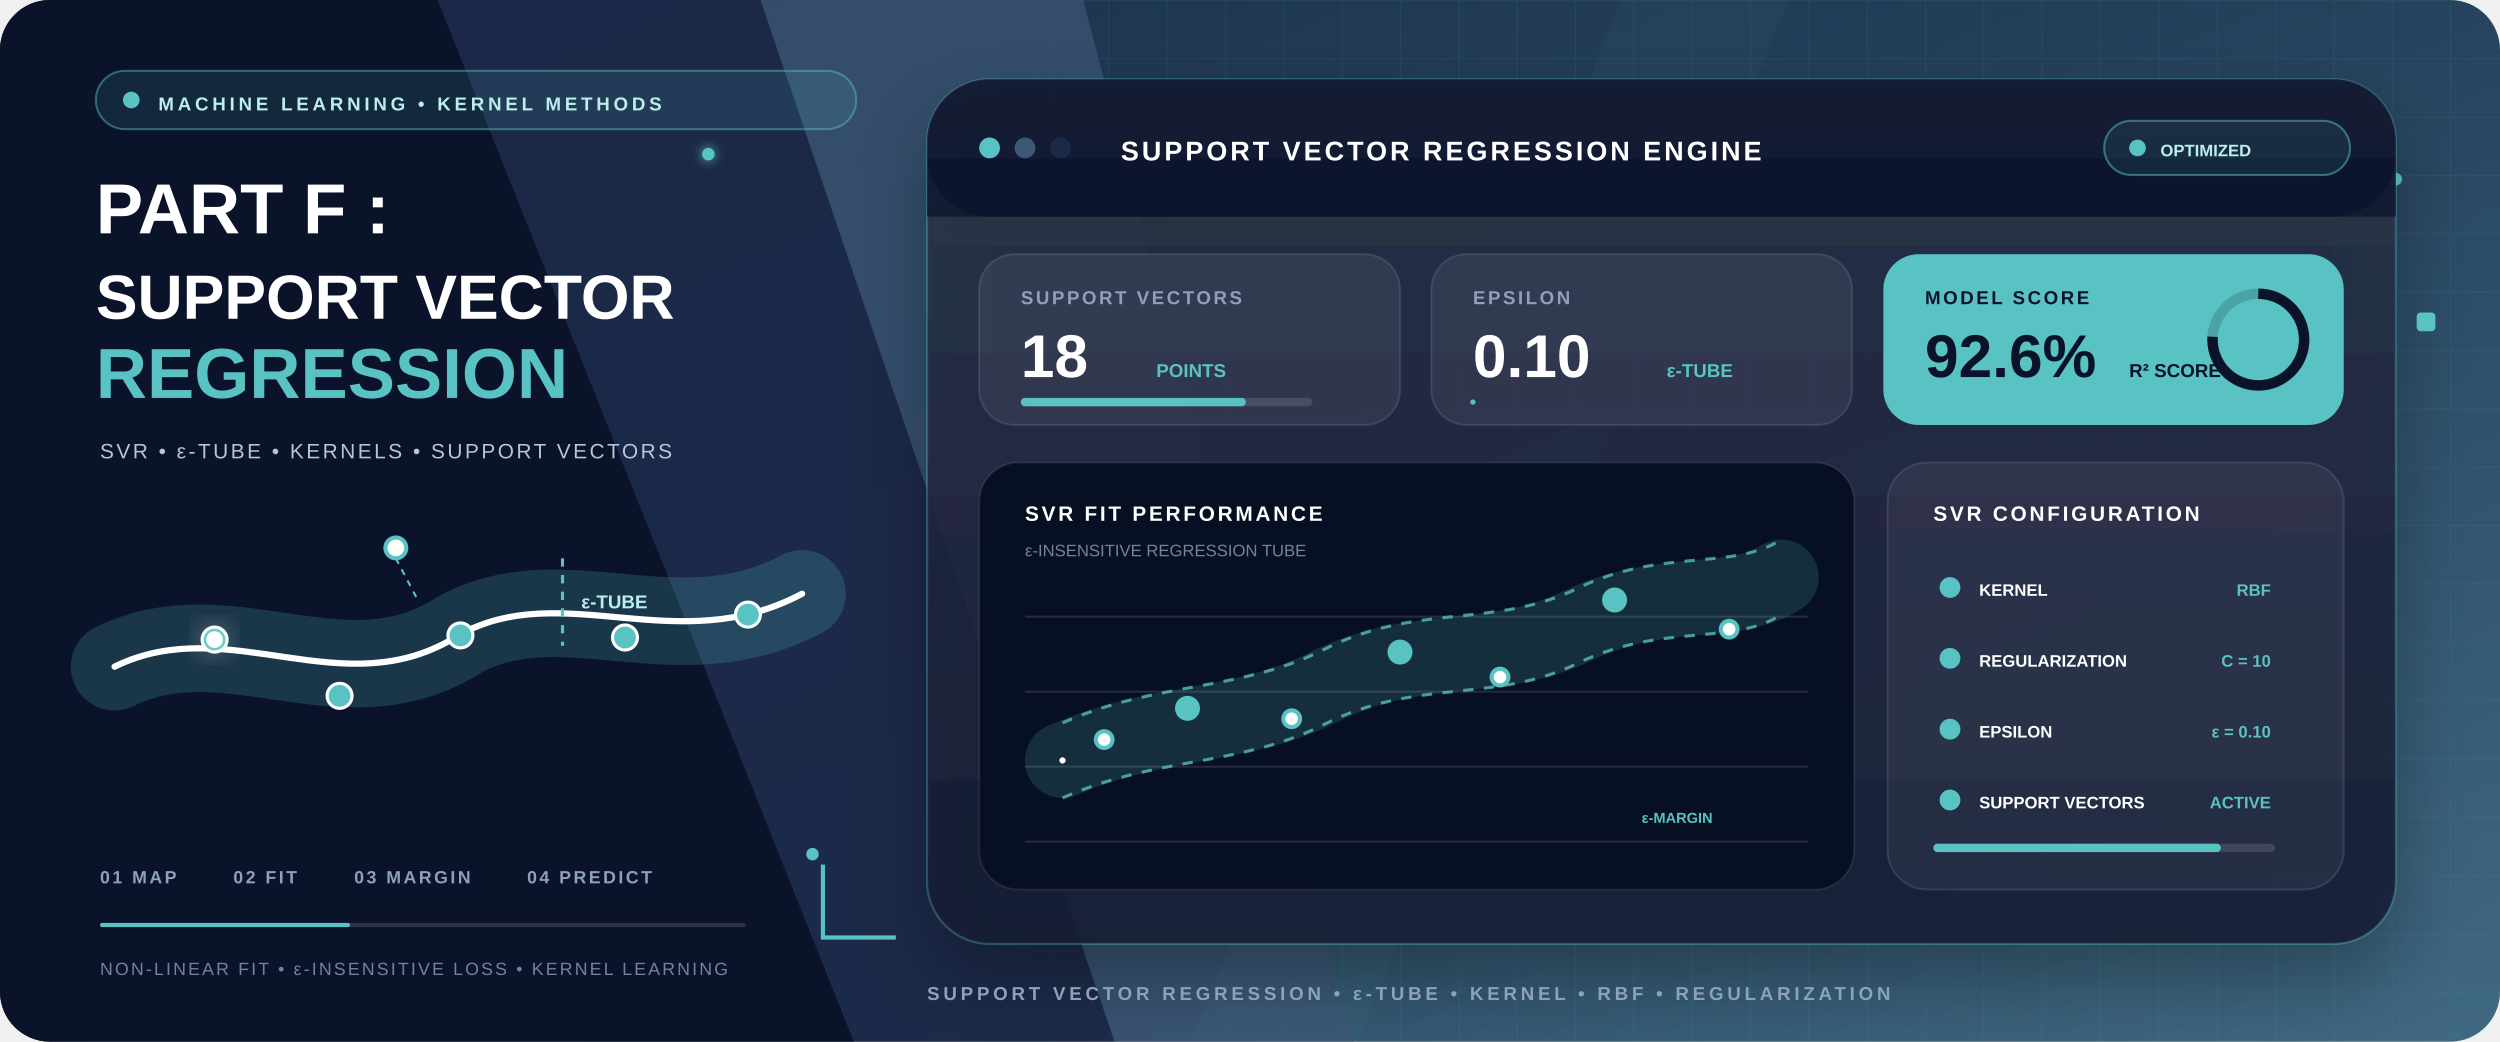
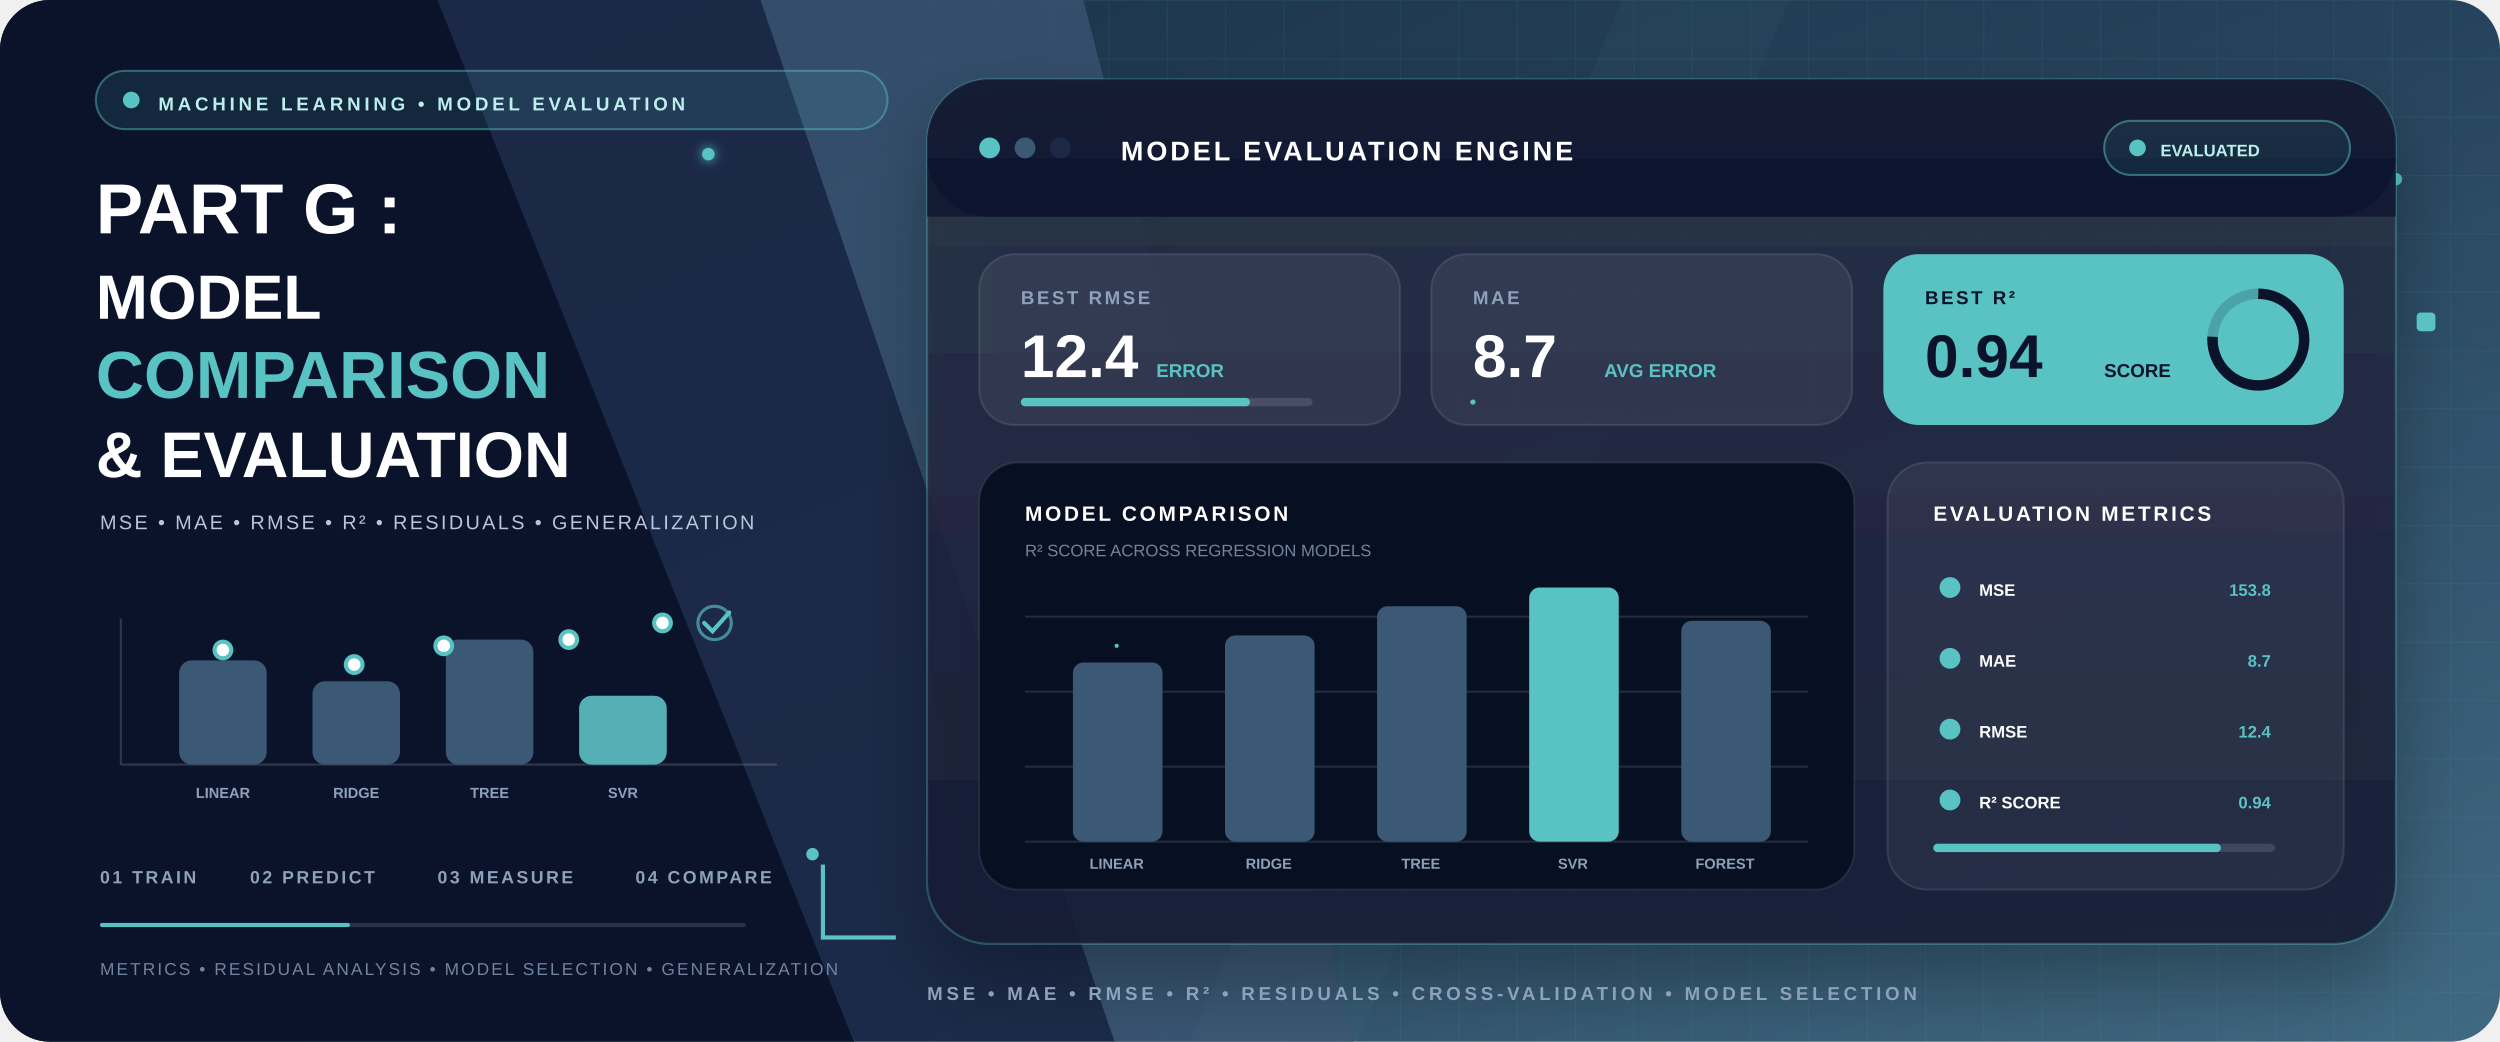
<svg xmlns="http://www.w3.org/2000/svg" width="1200" height="500" viewBox="0 0 1200 500">
  <defs>
    <linearGradient id="bg" x1="0" y1="0" x2="1" y2="1">
      <stop offset="0%" stop-color="#0B132B" />
      <stop offset="48%" stop-color="#1C2948" />
      <stop offset="100%" stop-color="#3B5875" />
    </linearGradient>
    <linearGradient id="cyan" x1="0" y1="0" x2="1" y2="1">
      <stop offset="0%" stop-color="#59C3C3" />
      <stop offset="100%" stop-color="#3B9FA6" />
    </linearGradient>
    <linearGradient id="glass" x1="0" y1="0" x2="0" y2="1">
      <stop offset="0%" stop-color="#FFFFFF" stop-opacity=".13" />
      <stop offset="100%" stop-color="#FFFFFF" stop-opacity=".035" />
    </linearGradient>
    <pattern id="grid" width="28" height="28" patternUnits="userSpaceOnUse">
      <path d="M28 0H0V28" fill="none" stroke="#59C3C3" stroke-opacity=".08" />
    </pattern>
    <filter id="shadow" x="-30%" y="-30%" width="160%" height="180%">
      <feDropShadow dx="0" dy="18" stdDeviation="18" flood-color="#000" flood-opacity=".32" />
    </filter>
    <filter id="glow" x="-100%" y="-100%" width="300%" height="300%">
      <feGaussianBlur stdDeviation="7" result="blur" />
      <feMerge>
        <feMergeNode in="blur" />
        <feMergeNode in="SourceGraphic" />
      </feMerge>
    </filter>
    <filter id="softGlow" x="-100%" y="-100%" width="300%" height="300%">
      <feGaussianBlur stdDeviation="2.5" result="blur" />
      <feMerge>
        <feMergeNode in="blur" />
        <feMergeNode in="SourceGraphic" />
      </feMerge>
    </filter>
    <clipPath id="clip">
      <rect width="1200" height="500" rx="24" />
    </clipPath>
  </defs>
  <g clip-path="url(#clip)">
    <rect width="1200" height="500" fill="url(#bg)" />
    <rect x="430" y="0" width="770" height="500" fill="url(#grid)" />
    <path d="M0 0          H210          L410 500          H0Z" fill="#0B132B" />
    <path d="M210 0          H365          L535 500          H410Z" fill="#1C2948" opacity=".94" />
    <path d="M365 0          H520          L650 500          H535Z" fill="#3B5875" opacity=".82" />
    <path d="M520 0          H1200          V500          H650Z" fill="#59C3C3" opacity=".16" />
    <path d="M820 -100          L900 -100          L610 600          L530 600Z" fill="#59C3C3" opacity=".045">
      <animateTransform attributeName="transform" type="translate" values="-260 0;520 0;-260 0" dur="14s" repeatCount="indefinite" />
    </path>
    <g font-family="Arial, sans-serif">
-       <rect x="46" y="34" width="365" height="28" rx="14" fill="#59C3C3" fill-opacity=".12" stroke="#59C3C3" stroke-opacity=".45" />
+       <rect x="46" y="34" width="380" height="28" rx="14" fill="#59C3C3" fill-opacity=".12" stroke="#59C3C3" stroke-opacity=".45" />
      <circle cx="63" cy="48" r="4" fill="#59C3C3">
        <animate attributeName="r" values="3;4.5;3" dur="4s" repeatCount="indefinite" />
      </circle>
      <text x="76" y="53" font-size="9" font-weight="800" letter-spacing="1.8" fill="#BDEEEE">
-   MACHINE LEARNING • KERNEL METHODS
+   MACHINE LEARNING • MODEL EVALUATION
</text>
      <text x="46" y="112" font-size="34" font-weight="900" fill="#FFFFFF">
-   PART F :
+   PART G :
</text>
      <text x="46" y="153" font-size="30" font-weight="900" fill="#FFFFFF">
-   SUPPORT VECTOR
- </text>
-       <text x="46" y="191" font-size="34" font-weight="900" fill="#59C3C3">
-   REGRESSION
- </text>
-       <text x="48" y="220" font-size="10" letter-spacing="1.2" fill="#B7C6D9">
-   SVR • ε-TUBE • KERNELS • SUPPORT VECTORS
- </text>
-     </g>
-     <g transform="translate(55 285)">
-       <path d="M0 35            C55 8 110 55 165 20            C215 -8 270 32 330 0" fill="none" stroke="#59C3C3" stroke-opacity=".20" stroke-width="42" stroke-linecap="round" />
-       <path d="M0 35            C55 8 110 55 165 20            C215 -8 270 32 330 0" fill="none" stroke="#59C3C3" stroke-opacity=".28" stroke-width="2" stroke-dasharray="7 7" />
-       <path d="M0 35            C55 8 110 55 165 20            C215 -8 270 32 330 0" fill="none" stroke="#FFFFFF" stroke-width="3" stroke-linecap="round" />
-       <g fill="#59C3C3" stroke="#FFFFFF" stroke-width="1.5">
-         <circle cx="48" cy="22" r="6" />
-         <circle cx="108" cy="49" r="6" />
-         <circle cx="166" cy="20" r="6" />
-         <circle cx="245" cy="21" r="6" />
-         <circle cx="304" cy="10" r="6" />
+   MODEL
+ </text>
+       <text x="46" y="191" font-size="32" font-weight="900" fill="#59C3C3">
+   COMPARISON
+ </text>
+       <text x="46" y="229" font-size="31" font-weight="900" fill="#FFFFFF">
+   &amp; EVALUATION
+ </text>
+       <text x="48" y="254" font-size="9.5" letter-spacing="1.15" fill="#B7C6D9">
+   MSE • MAE • RMSE • R² • RESIDUALS • GENERALIZATION
+ </text>
+     </g>
+     <g transform="translate(58 282)">
+       <line x1="0" y1="85" x2="315" y2="85" stroke="#FFFFFF" stroke-opacity=".16" />
+       <line x1="0" y1="15" x2="0" y2="85" stroke="#FFFFFF" stroke-opacity=".16" />
+       <g fill="#3B5875">
+         <rect x="28" y="35" width="42" height="50" rx="6">
+           <animate attributeName="height" values="35;50;42;50" dur="4s" repeatCount="indefinite" />
+           <animate attributeName="y" values="50;35;43;35" dur="4s" repeatCount="indefinite" />
+         </rect>
+         <rect x="92" y="45" width="42" height="40" rx="6">
+           <animate attributeName="height" values="28;40;34;40" dur="4.5s" repeatCount="indefinite" />
+           <animate attributeName="y" values="57;45;51;45" dur="4.5s" repeatCount="indefinite" />
+         </rect>
+         <rect x="156" y="25" width="42" height="60" rx="6">
+           <animate attributeName="height" values="45;60;52;60" dur="4.2s" repeatCount="indefinite" />
+           <animate attributeName="y" values="40;25;33;25" dur="4.2s" repeatCount="indefinite" />
+         </rect>
+         <rect x="220" y="52" width="42" height="33" rx="6">
+           <animate attributeName="height" values="24;33;29;33" dur="4.7s" repeatCount="indefinite" />
+           <animate attributeName="y" values="61;52;56;52" dur="4.7s" repeatCount="indefinite" />
+         </rect>
      </g>
-       <circle cx="135" cy="-22" r="5" fill="#FFFFFF" stroke="#59C3C3" stroke-width="2" />
-       <line x1="135" y1="-17" x2="145" y2="2" stroke="#59C3C3" stroke-width="1" stroke-dasharray="3 3" />
-       <line x1="215" y1="-17" x2="215" y2="25" stroke="#59C3C3" stroke-width="1.5" stroke-dasharray="4 4" />
-       <text x="224" y="7" font-family="Arial" font-size="9" font-weight="800" fill="#BDEEEE">
-     ε-TUBE
-   </text>
-       <circle cx="48" cy="22" r="4" fill="#FFFFFF" filter="url(#glow)">
-         <animate attributeName="cx" values="48;108;166;245;304;48" dur="6s" repeatCount="indefinite" />
+       <rect x="220" y="52" width="42" height="33" rx="6" fill="#59C3C3" opacity=".82" />
+       <path d="M49 30            C90 43 112 37 155 28            C195 18 225 25 260 17" fill="none" stroke="#59C3C3" stroke-width="2.5" stroke-linecap="round" stroke-dasharray="0 260">
+         <animate attributeName="stroke-dasharray" values="0 260;260 0" dur="5s" repeatCount="indefinite" />
+       </path>
+       <g fill="#FFFFFF" stroke="#59C3C3" stroke-width="2">
+         <circle cx="49" cy="30" r="4" />
+         <circle cx="112" cy="37" r="4" />
+         <circle cx="155" cy="28" r="4" />
+         <circle cx="215" cy="25" r="4" />
+         <circle cx="260" cy="17" r="4" />
+       </g>
+       <g font-family="Arial" font-size="7" font-weight="800" fill="#8EA1BB" text-anchor="middle">
+         <text x="49" y="101">LINEAR</text>
+         <text x="113" y="101">RIDGE</text>
+         <text x="177" y="101">TREE</text>
+         <text x="241" y="101">SVR</text>
+       </g>
+       <circle cx="285" cy="17" r="8" fill="none" stroke="#59C3C3" stroke-width="1.5" opacity=".65">
+         <animate attributeName="r" values="6;10;6" dur="3s" repeatCount="indefinite" />
      </circle>
+       <path d="M280 17 L284 21 L292 12" fill="none" stroke="#59C3C3" stroke-width="2" stroke-linecap="round" />
    </g>
    <g font-family="Arial, sans-serif">
      <text x="48" y="424" font-size="8.5" font-weight="800" letter-spacing="1.2" fill="#8EA1BB">
-   01 MAP
- </text>
-       <text x="112" y="424" font-size="8.5" font-weight="800" letter-spacing="1.2" fill="#8EA1BB">
-   02 FIT
- </text>
-       <text x="170" y="424" font-size="8.5" font-weight="800" letter-spacing="1.2" fill="#8EA1BB">
-   03 MARGIN
- </text>
-       <text x="253" y="424" font-size="8.5" font-weight="800" letter-spacing="1.2" fill="#8EA1BB">
-   04 PREDICT
+   01 TRAIN
+ </text>
+       <text x="120" y="424" font-size="8.5" font-weight="800" letter-spacing="1.2" fill="#8EA1BB">
+   02 PREDICT
+ </text>
+       <text x="210" y="424" font-size="8.5" font-weight="800" letter-spacing="1.2" fill="#8EA1BB">
+   03 MEASURE
+ </text>
+       <text x="305" y="424" font-size="8.5" font-weight="800" letter-spacing="1.2" fill="#8EA1BB">
+   04 COMPARE
</text>
      <rect x="48" y="443" width="310" height="2" rx="1" fill="#FFFFFF" opacity=".13" />
      <rect x="48" y="443" width="120" height="2" rx="1" fill="#59C3C3">
        <animate attributeName="width" values="40;280;120" dur="5s" repeatCount="indefinite" />
      </rect>
-       <text x="48" y="468" font-size="8.5" letter-spacing="1.05" fill="#71849D">
-   NON-LINEAR FIT • ε-INSENSITIVE LOSS • KERNEL LEARNING
+       <text x="48" y="468" font-size="8.3" letter-spacing="1" fill="#71849D">
+   METRICS • RESIDUAL ANALYSIS • MODEL SELECTION • GENERALIZATION
</text>
    </g>
    <circle cx="340" cy="74" r="3" fill="#59C3C3" filter="url(#softGlow)">
      <animate attributeName="cy" values="74;62;74" dur="5s" repeatCount="indefinite" />
    </circle>
    <circle cx="390" cy="410" r="3" fill="#59C3C3">
      <animate attributeName="r" values="2;4;2" dur="4.5s" repeatCount="indefinite" />
    </circle>
    <circle cx="1150" cy="86" r="3" fill="#59C3C3">
      <animate attributeName="cx" values="1150;1138;1150" dur="5s" repeatCount="indefinite" />
    </circle>
    <g filter="url(#shadow)">
      <rect x="445" y="38" width="705" height="415" rx="30" fill="#0B132B" fill-opacity=".88" stroke="#59C3C3" stroke-opacity=".28" />
      <rect x="445" y="38" width="705" height="415" rx="30" fill="url(#glass)" />
    </g>
    <rect x="445" y="38" width="705" height="66" rx="30" fill="#0B132B" fill-opacity=".72" />
    <rect x="445" y="76" width="705" height="28" fill="#0B132B" fill-opacity=".72" />
    <circle cx="475" cy="71" r="5" fill="#59C3C3" />
    <circle cx="492" cy="71" r="5" fill="#3B5875" />
    <circle cx="509" cy="71" r="5" fill="#1C2948" />
    <text x="538" y="77" font-family="Arial" font-size="13" font-weight="800" letter-spacing="1.4" fill="#FFFFFF">
-   SUPPORT VECTOR REGRESSION ENGINE
+   MODEL EVALUATION ENGINE
</text>
    <rect x="1010" y="58" width="118" height="26" rx="13" fill="#59C3C3" fill-opacity=".11" stroke="#59C3C3" stroke-opacity=".5" />
    <circle cx="1026" cy="71" r="4" fill="#59C3C3">
      <animate attributeName="opacity" values=".45;1;.45" dur="3s" repeatCount="indefinite" />
    </circle>
    <text x="1037" y="75" font-family="Arial" font-size="8" font-weight="800" fill="#BDEEEE">
-   OPTIMIZED
+   EVALUATED
</text>
    <g font-family="Arial, sans-serif">
      <rect x="470" y="122" width="202" height="82" rx="17" fill="#FFFFFF" fill-opacity=".07" stroke="#FFFFFF" stroke-opacity=".10" />
      <text x="490" y="146" font-size="9" font-weight="800" letter-spacing="1.2" fill="#8EA1BB">
-   SUPPORT VECTORS
+   BEST RMSE
</text>
      <text x="490" y="181" font-size="29" font-weight="900" fill="#FFFFFF">
-   18
+   12.4
</text>
      <text x="555" y="181" font-size="9" font-weight="800" fill="#59C3C3">
-   POINTS
+   ERROR
</text>
      <rect x="490" y="191" width="140" height="4" rx="2" fill="#FFFFFF" opacity=".12" />
-       <rect x="490" y="191" width="108" height="4" rx="2" fill="#59C3C3">
-         <animate attributeName="width" values="40;128;108" dur="5s" repeatCount="indefinite" />
+       <rect x="490" y="191" width="110" height="4" rx="2" fill="#59C3C3">
+         <animate attributeName="width" values="45;125;110" dur="5s" repeatCount="indefinite" />
      </rect>
      <rect x="687" y="122" width="202" height="82" rx="17" fill="#FFFFFF" fill-opacity=".07" stroke="#FFFFFF" stroke-opacity=".10" />
      <text x="707" y="146" font-size="9" font-weight="800" letter-spacing="1.2" fill="#8EA1BB">
-   EPSILON
+   MAE
</text>
      <text x="707" y="181" font-size="29" font-weight="900" fill="#FFFFFF">
-   0.10
- </text>
-       <text x="800" y="181" font-size="9" font-weight="800" fill="#59C3C3">
-   ε-TUBE
- </text>
-       <path d="M707 193          L735 180          L765 187          L797 169          L830 178          L852 163" fill="none" stroke="#59C3C3" stroke-width="2.5" stroke-linecap="round" stroke-linejoin="round" stroke-dasharray="0 180">
+   8.7
+ </text>
+       <text x="770" y="181" font-size="9" font-weight="800" fill="#59C3C3">
+   AVG ERROR
+ </text>
+       <path d="M707 193          L735 181          L765 188          L797 169          L830 178          L852 163" fill="none" stroke="#59C3C3" stroke-width="2.5" stroke-linecap="round" stroke-linejoin="round" stroke-dasharray="0 180">
        <animate attributeName="stroke-dasharray" values="0 180;180 0" dur="6s" repeatCount="indefinite" />
      </path>
      <rect x="904" y="122" width="221" height="82" rx="17" fill="#59C3C3" />
      <text x="924" y="146" font-size="9" font-weight="800" letter-spacing="1.2" fill="#0B132B">
-   MODEL SCORE
+   BEST R²
</text>
      <text x="924" y="181" font-size="29" font-weight="900" fill="#0B132B">
-   92.6%
- </text>
-       <text x="1022" y="181" font-size="9" font-weight="800" fill="#0B132B">
-   R² SCORE
+   0.94
+ </text>
+       <text x="1010" y="181" font-size="9" font-weight="800" fill="#0B132B">
+   SCORE
</text>
      <circle cx="1084" cy="163" r="22" fill="none" stroke="#0B132B" stroke-opacity=".18" stroke-width="5" />
      <circle cx="1084" cy="163" r="22" fill="none" stroke="#0B132B" stroke-width="5" stroke-dasharray="105 138" transform="rotate(-90 1084 163)">
        <animate attributeName="stroke-dasharray" values="30 138;106 138;82 138" dur="5s" repeatCount="indefinite" />
      </circle>
    </g>
    <rect x="470" y="222" width="420" height="205" rx="19" fill="#071022" stroke="#FFFFFF" stroke-opacity=".08" />
    <text x="492" y="250" font-family="Arial" font-size="10" font-weight="800" letter-spacing="1.3" fill="#FFFFFF">
-   SVR FIT PERFORMANCE
+   MODEL COMPARISON
</text>
    <text x="492" y="267" font-family="Arial" font-size="8" fill="#71849D">
-   ε-INSENSITIVE REGRESSION TUBE
+   R² SCORE ACROSS REGRESSION MODELS
</text>
    <g opacity=".12" stroke="#FFFFFF">
      <line x1="492" y1="296" x2="868" y2="296" />
      <line x1="492" y1="332" x2="868" y2="332" />
      <line x1="492" y1="368" x2="868" y2="368" />
      <line x1="492" y1="404" x2="868" y2="404" />
    </g>
-     <path d="M510 365          C555 345 595 350 635 330          C680 307 718 320 758 300          C798 281 832 292 855 277" fill="none" stroke="#59C3C3" stroke-opacity=".17" stroke-width="36" stroke-linecap="round" />
-     <path d="M510 347          C555 327 595 332 635 312          C680 289 718 302 758 282          C798 263 832 274 855 259" fill="none" stroke="#59C3C3" stroke-width="1.5" stroke-dasharray="5 5" opacity=".75" />
-     <path d="M510 383          C555 363 595 368 635 348          C680 325 718 338 758 318          C798 299 832 310 855 295" fill="none" stroke="#59C3C3" stroke-width="1.5" stroke-dasharray="5 5" opacity=".75" />
-     <path d="M510 365          C555 345 595 350 635 330          C680 307 718 320 758 300          C798 281 832 292 855 277" fill="none" stroke="#FFFFFF" stroke-width="3" stroke-linecap="round" stroke-dasharray="0 420">
-       <animate attributeName="stroke-dasharray" values="0 420;420 0" dur="6s" repeatCount="indefinite" />
+     <g fill="#3B5875">
+       <rect x="515" y="318" width="43" height="86" rx="5">
+         <animate attributeName="height" values="62;86;75;86" dur="4s" repeatCount="indefinite" />
+         <animate attributeName="y" values="342;318;329;318" dur="4s" repeatCount="indefinite" />
+       </rect>
+       <rect x="588" y="305" width="43" height="99" rx="5">
+         <animate attributeName="height" values="72;99;88;99" dur="4.5s" repeatCount="indefinite" />
+         <animate attributeName="y" values="332;305;316;305" dur="4.5s" repeatCount="indefinite" />
+       </rect>
+       <rect x="661" y="291" width="43" height="113" rx="5">
+         <animate attributeName="height" values="84;113;101;113" dur="4.2s" repeatCount="indefinite" />
+         <animate attributeName="y" values="320;291;303;291" dur="4.2s" repeatCount="indefinite" />
+       </rect>
+     </g>
+     <rect x="734" y="282" width="43" height="122" rx="5" fill="#59C3C3">
+       <animate attributeName="height" values="92;122;108;122" dur="4.7s" repeatCount="indefinite" />
+       <animate attributeName="y" values="312;282;296;282" dur="4.7s" repeatCount="indefinite" />
+     </rect>
+     <rect x="807" y="298" width="43" height="106" rx="5" fill="#3B5875">
+       <animate attributeName="height" values="78;106;94;106" dur="4.4s" repeatCount="indefinite" />
+       <animate attributeName="y" values="326;298;310;298" dur="4.4s" repeatCount="indefinite" />
+     </rect>
+     <g font-family="Arial" font-size="7" font-weight="800" fill="#8EA1BB" text-anchor="middle">
+       <text x="536" y="417">LINEAR</text>
+       <text x="609" y="417">RIDGE</text>
+       <text x="682" y="417">TREE</text>
+       <text x="755" y="417">SVR</text>
+       <text x="828" y="417">FOREST</text>
+     </g>
+     <path d="M536 310          C585 300 625 295 682 284          C730 274 770 267 828 278" fill="none" stroke="#59C3C3" stroke-width="2" stroke-linecap="round" stroke-dasharray="0 330">
+       <animate attributeName="stroke-dasharray" values="0 330;330 0" dur="7s" repeatCount="indefinite" />
    </path>
-     <g fill="#FFFFFF" stroke="#59C3C3" stroke-width="2">
-       <circle cx="530" cy="355" r="4" />
-       <circle cx="570" cy="340" r="4" />
-       <circle cx="620" cy="345" r="4" />
-       <circle cx="672" cy="313" r="4" />
-       <circle cx="720" cy="325" r="4" />
-       <circle cx="775" cy="288" r="4" />
-       <circle cx="830" cy="302" r="4" />
-     </g>
-     <g fill="#59C3C3">
-       <circle cx="570" cy="340" r="6">
-         <animate attributeName="r" values="4;7;4" dur="2.5s" repeatCount="indefinite" />
-       </circle>
-       <circle cx="672" cy="313" r="6">
-         <animate attributeName="r" values="4;7;4" dur="3s" repeatCount="indefinite" />
-       </circle>
-       <circle cx="775" cy="288" r="6">
-         <animate attributeName="r" values="4;7;4" dur="2.7s" repeatCount="indefinite" />
-       </circle>
-     </g>
-     <text x="788" y="395" font-family="Arial" font-size="7" font-weight="800" fill="#59C3C3">
-   ε-MARGIN
- </text>
    <rect x="906" y="222" width="219" height="205" rx="19" fill="#FFFFFF" fill-opacity=".055" stroke="#FFFFFF" stroke-opacity=".10" />
    <text x="928" y="250" font-family="Arial" font-size="10" font-weight="800" letter-spacing="1.3" fill="#FFFFFF">
-   SVR CONFIGURATION
+   EVALUATION METRICS
</text>
    <circle cx="936" cy="282" r="5" fill="#59C3C3" />
    <text x="950" y="286" font-family="Arial" font-size="8" font-weight="700" fill="#FFFFFF">
-   KERNEL
+   MSE
</text>
    <text x="1090" y="286" text-anchor="end" font-family="Arial" font-size="8" font-weight="800" fill="#59C3C3">
-   RBF
+   153.8
</text>
    <circle cx="936" cy="316" r="5" fill="#59C3C3" />
    <text x="950" y="320" font-family="Arial" font-size="8" font-weight="700" fill="#FFFFFF">
-   REGULARIZATION
+   MAE
</text>
    <text x="1090" y="320" text-anchor="end" font-family="Arial" font-size="8" font-weight="800" fill="#59C3C3">
-   C = 10
+   8.7
</text>
    <circle cx="936" cy="350" r="5" fill="#59C3C3" />
    <text x="950" y="354" font-family="Arial" font-size="8" font-weight="700" fill="#FFFFFF">
-   EPSILON
+   RMSE
</text>
    <text x="1090" y="354" text-anchor="end" font-family="Arial" font-size="8" font-weight="800" fill="#59C3C3">
-   ε = 0.10
+   12.4
</text>
    <circle cx="936" cy="384" r="5" fill="#59C3C3" />
    <text x="950" y="388" font-family="Arial" font-size="8" font-weight="700" fill="#FFFFFF">
-   SUPPORT VECTORS
+   R² SCORE
</text>
    <text x="1090" y="388" text-anchor="end" font-family="Arial" font-size="8" font-weight="800" fill="#59C3C3">
-   ACTIVE
+   0.94
</text>
    <rect x="928" y="405" width="164" height="4" rx="2" fill="#FFFFFF" opacity=".12" />
    <rect x="928" y="405" width="138" height="4" rx="2" fill="#59C3C3">
      <animate attributeName="width" values="55;155;138" dur="5s" repeatCount="indefinite" />
    </rect>
    <path d="M1145 455          H1182          V418" fill="none" stroke="#59C3C3" stroke-width="2.5" stroke-dasharray="0 110">
      <animate attributeName="stroke-dasharray" values="0 110;110 0" dur="5s" repeatCount="indefinite" />
    </path>
    <path d="M430 450          H395          V415" fill="none" stroke="#59C3C3" stroke-width="2" />
    <text x="445" y="480" font-family="Arial" font-size="9" font-weight="700" letter-spacing="1.8" fill="#8EA1BB">
-   SUPPORT VECTOR REGRESSION • ε-TUBE • KERNEL • RBF • REGULARIZATION
+   MSE • MAE • RMSE • R² • RESIDUALS • CROSS-VALIDATION • MODEL SELECTION
</text>
    <rect x="1160" y="150" width="9" height="9" rx="2" fill="#59C3C3">
      <animateTransform attributeName="transform" type="rotate" from="0 1164.5 154.5" to="360 1164.5 154.5" dur="8s" repeatCount="indefinite" />
    </rect>
  </g>
</svg>
